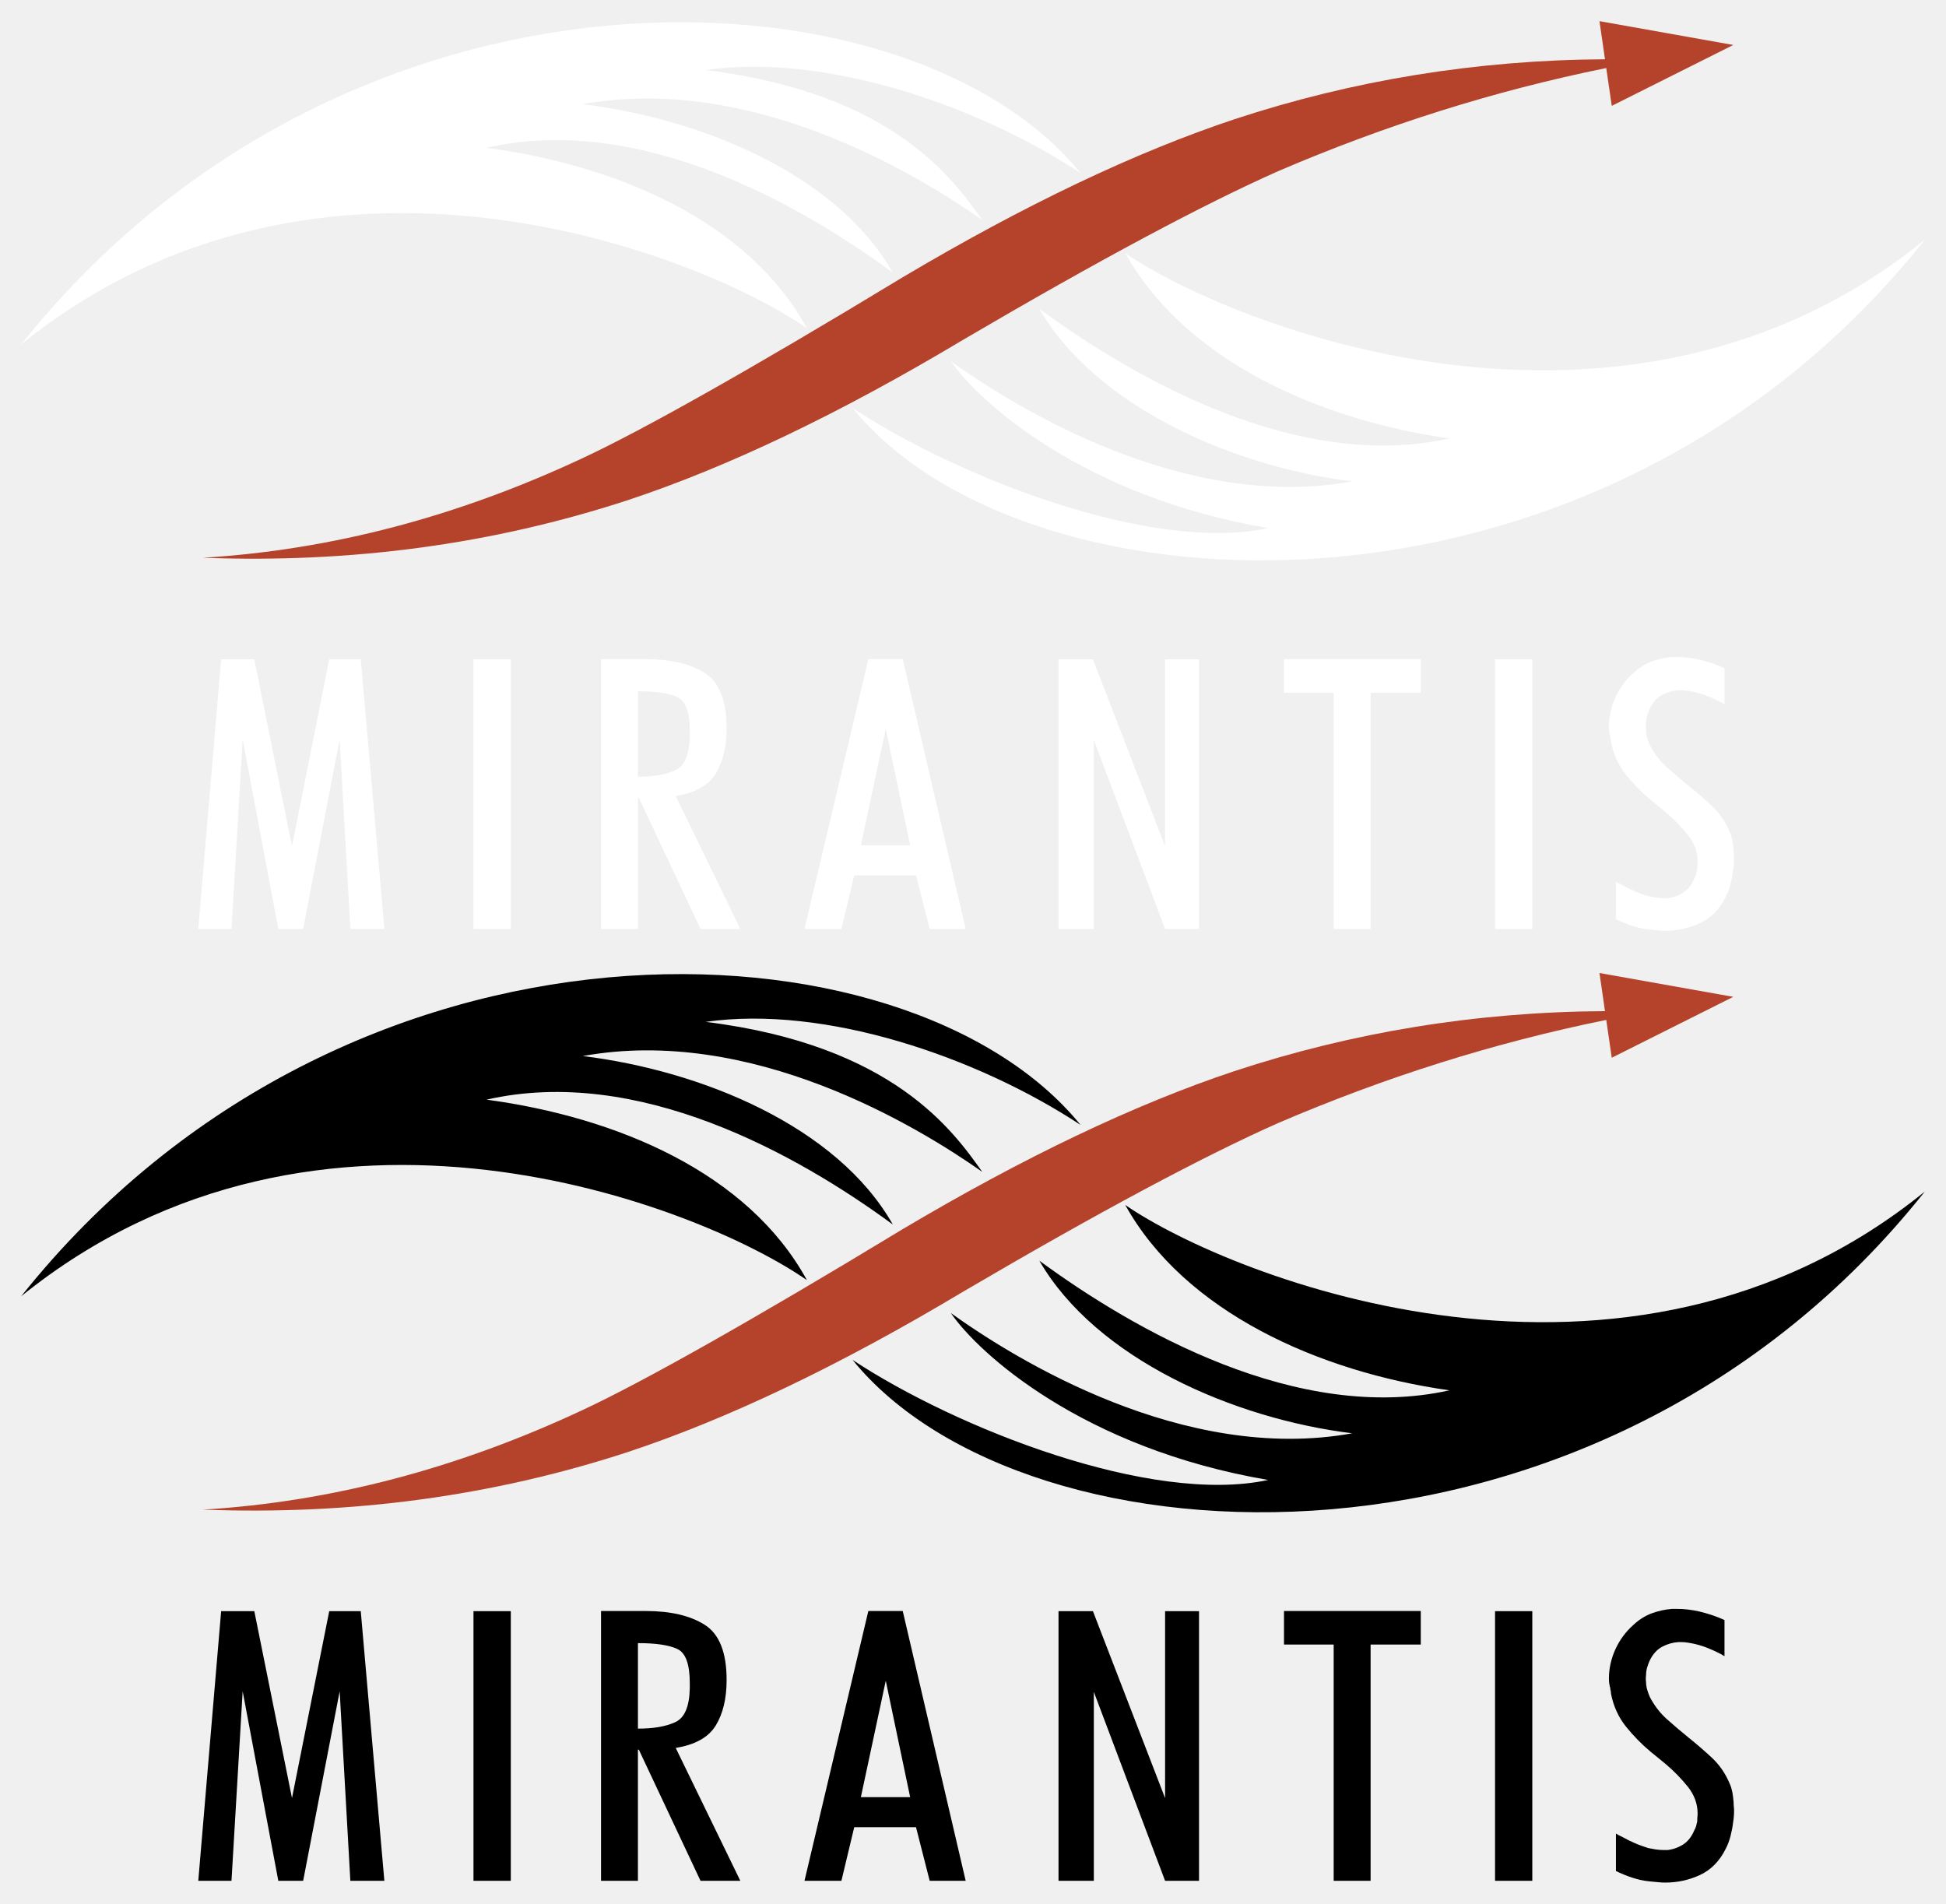
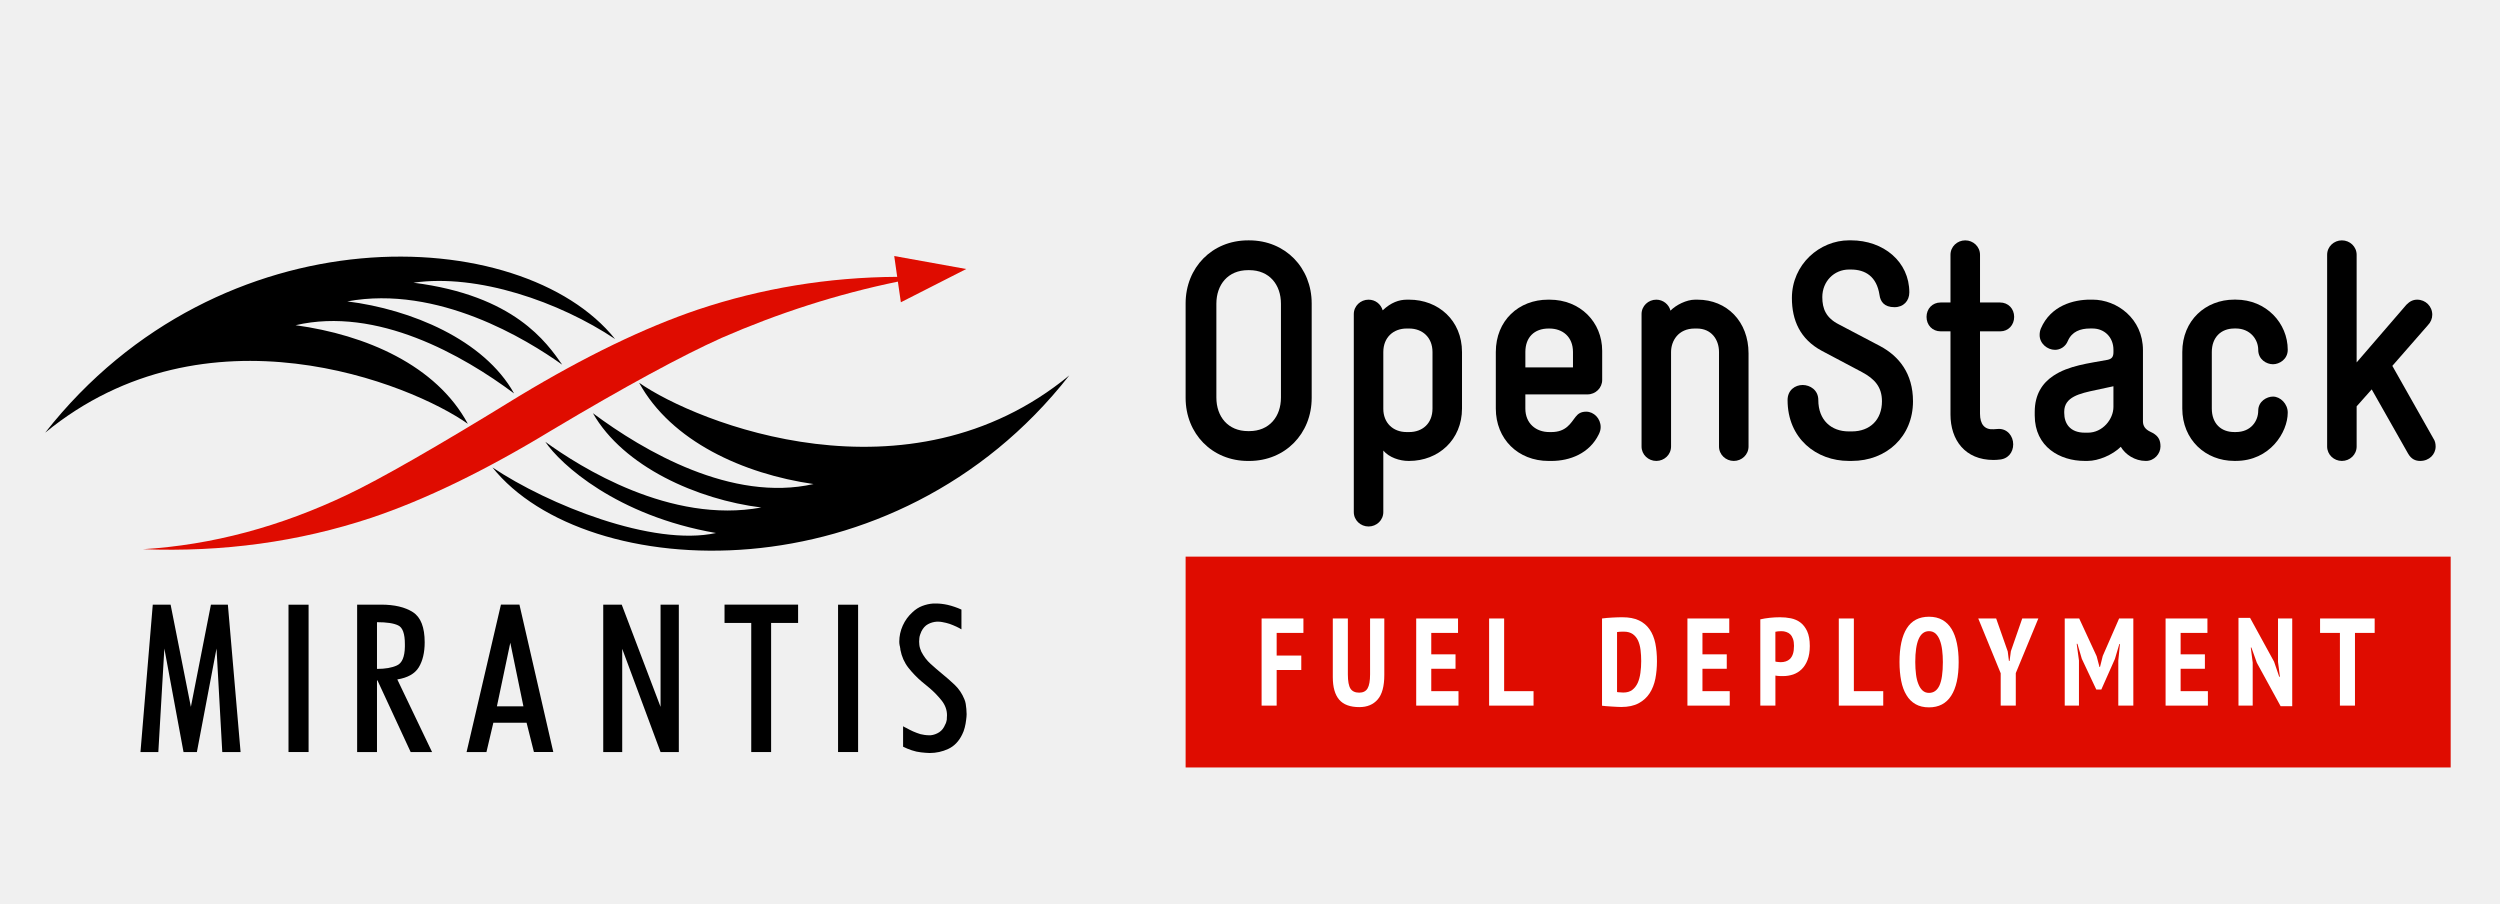
- <svg xmlns="http://www.w3.org/2000/svg" version="1.1" id="Layer_1" x="0px" y="0px" width="184px" height="180px" viewBox="0 0 184 180" enable-background="new 0 0 184 180" xml:space="preserve">
+ <svg xmlns="http://www.w3.org/2000/svg" version="1.1" id="Layer_1" x="0px" y="0px" width="166px" height="60px" viewBox="0 0 166 60" enable-background="new 0 0 166 60" xml:space="preserve">
+   <path d="M3,28.729c11.638-14.824,31.653-13.954,37.841-6.219c-3.695-2.471-9.133-4.355-13.389-3.738  c6.712,0.846,8.848,3.974,9.877,5.442c-2.333-1.665-8.252-5.311-14.271-4.202c4.228,0.526,9.084,2.54,11.077,6.113  c-3.404-2.541-9.101-5.786-14.511-4.531c4.661,0.638,9.347,2.653,11.441,6.548C27.298,25.478,13.695,19.955,3,28.729z" />
+   <path d="M71,24.927c-11.627,14.857-32.115,13.849-38.302,6.11c3.696,2.476,10.656,5.271,14.846,4.355  c-6.609-1.145-10.339-4.58-11.335-6.056c2.298,1.673,8.319,5.472,14.338,4.362c-4.228-0.524-9.151-2.7-11.178-6.262  c3.403,2.536,9.236,5.925,14.65,4.705c-4.666-0.672-9.453-2.841-11.581-6.726C46.241,28.071,60.314,33.734,71,24.927z" />
+   <path fill-rule="evenodd" clip-rule="evenodd" fill="#DF0C00" d="M59.377,17l0.197,1.382c-4.604,0.028-9.023,0.765-13.246,2.179  c-3.528,1.194-7.481,3.1-11.861,5.742c-5.481,3.378-9.286,5.54-11.367,6.528c-4.479,2.138-9.011,3.354-13.612,3.637  c5.303,0.202,10.337-0.483,15.165-2.085c3.555-1.192,7.56-3.128,11.989-5.82c4.857-2.896,8.611-4.93,11.267-6.125  c3.814-1.664,7.705-2.912,11.71-3.739l0.198,1.372l4.341-2.209L59.377,17z" />
+   <polygon points="10.144,40.152 11.329,40.152 12.674,46.936 14.005,40.152 15.131,40.152 15.974,49.936 14.759,49.936   14.377,43.062 13.073,49.936 12.186,49.936 10.913,43.062 10.513,49.936 9.327,49.936 " />
+   <rect x="19.157" y="40.152" width="1.333" height="9.783" />
+   <path d="M25.032,44.415c0.545,0,0.985-0.073,1.327-0.232c0.338-0.153,0.512-0.564,0.525-1.235v-0.18  c0-0.689-0.147-1.104-0.447-1.242c-0.294-0.143-0.762-0.213-1.405-0.213V44.415z M25.032,49.936h-1.318v-9.788H25.3  c0.889,0,1.593,0.163,2.116,0.499c0.524,0.337,0.783,1.006,0.783,2.001c0,0.679-0.132,1.232-0.391,1.659  c-0.263,0.43-0.738,0.694-1.427,0.808l2.308,4.821h-1.421l-2.204-4.758h-0.032V49.936z" />
+   <path d="M33.884,42.677L32.995,46.9h1.76L33.884,42.677z M33.262,40.147h1.229l2.248,9.788h-1.286l-0.488-1.945h-2.207L32.3,49.936  h-1.319L33.262,40.147z" />
+   <polygon points="40.055,40.152 41.284,40.152 43.861,46.936 43.861,40.152 45.074,40.152 45.074,49.936 43.861,49.936   41.315,43.081 41.315,49.936 40.055,49.936 " />
+   <polygon points="49.883,41.363 48.109,41.363 48.109,40.147 52.994,40.147 52.994,41.363 51.202,41.363 51.202,49.936   49.883,49.936 " />
+   <rect x="55.647" y="40.152" width="1.331" height="9.783" />
+   <path d="M60.067,48.283c0.042,0.016,0.08,0.038,0.119,0.058c0.14,0.08,0.289,0.154,0.444,0.225c0.159,0.07,0.32,0.129,0.49,0.182  c0.087,0.017,0.178,0.034,0.273,0.052c0.093,0.012,0.185,0.021,0.272,0.021h0.137c0.194-0.021,0.383-0.086,0.561-0.2  c0.178-0.116,0.309-0.289,0.4-0.516c0.03-0.051,0.05-0.1,0.065-0.152c0.014-0.051,0.027-0.104,0.039-0.163  c0-0.051,0.002-0.102,0.005-0.15c0.006-0.047,0.009-0.1,0.009-0.146c0-0.35-0.119-0.674-0.348-0.969  c-0.232-0.292-0.491-0.562-0.781-0.813c-0.096-0.08-0.191-0.157-0.277-0.23c-0.088-0.076-0.18-0.148-0.269-0.221  c-0.327-0.278-0.621-0.584-0.889-0.923c-0.266-0.34-0.442-0.735-0.529-1.185c0-0.037-0.007-0.076-0.013-0.119  c-0.016-0.037-0.016-0.078-0.016-0.118c-0.012,0-0.018-0.006-0.018-0.014v-0.027c-0.005-0.041-0.018-0.087-0.023-0.139  c-0.002-0.045-0.006-0.091-0.006-0.133c0-0.363,0.078-0.722,0.23-1.062c0.154-0.341,0.369-0.637,0.643-0.885  c0.199-0.189,0.415-0.33,0.649-0.419c0.24-0.091,0.48-0.146,0.727-0.163h0.18c0.125,0,0.254,0.003,0.382,0.021  c0.131,0.015,0.265,0.038,0.4,0.068c0.162,0.038,0.314,0.082,0.464,0.134c0.153,0.05,0.305,0.112,0.453,0.18v1.31  c-0.017-0.009-0.041-0.021-0.067-0.034c-0.024-0.02-0.047-0.031-0.065-0.041c-0.13-0.067-0.268-0.137-0.423-0.198  c-0.151-0.068-0.306-0.116-0.465-0.156c-0.088-0.024-0.179-0.041-0.267-0.055c-0.088-0.018-0.179-0.024-0.266-0.024H62.25h-0.05  c-0.197,0.013-0.392,0.065-0.58,0.166c-0.184,0.098-0.333,0.263-0.444,0.491c-0.028,0.06-0.055,0.127-0.079,0.203  c-0.026,0.071-0.044,0.148-0.052,0.229c0,0.037-0.003,0.075-0.007,0.118c-0.005,0.039-0.008,0.079-0.008,0.118  c0,0.042,0.002,0.082,0.008,0.118c0.004,0.041,0.007,0.075,0.007,0.105c0.008,0.08,0.026,0.157,0.052,0.235  c0.024,0.073,0.051,0.143,0.079,0.21c0.161,0.31,0.359,0.576,0.608,0.801c0.247,0.226,0.504,0.446,0.77,0.666  c0.295,0.238,0.581,0.491,0.851,0.748c0.27,0.261,0.481,0.574,0.629,0.942c0.041,0.089,0.067,0.189,0.09,0.306  c0.019,0.115,0.034,0.227,0.042,0.338c0,0.06,0.005,0.117,0.008,0.17c0.007,0.054,0.01,0.113,0.01,0.174  c0,0.059-0.003,0.12-0.01,0.188c-0.003,0.066-0.011,0.132-0.023,0.202c-0.018,0.167-0.051,0.336-0.094,0.508  c-0.043,0.169-0.1,0.324-0.171,0.461c-0.219,0.449-0.524,0.766-0.919,0.951C62.574,49.911,62.16,50,61.726,50  c-0.087,0-0.182-0.005-0.274-0.015c-0.09-0.011-0.189-0.02-0.288-0.028c-0.207-0.021-0.417-0.066-0.621-0.137  c-0.208-0.069-0.399-0.149-0.578-0.239v-1.358C59.995,48.241,60.032,48.261,60.067,48.283z" />
+   <path d="M82.87,15.96h0.08c2.389,0,4.146,1.812,4.146,4.188v6.271c0,2.376-1.758,4.188-4.146,4.188h-0.08  c-2.39,0-4.145-1.812-4.145-4.188v-6.271C78.725,17.772,80.48,15.96,82.87,15.96z M80.767,26.397c0,1.271,0.775,2.229,2.104,2.229  h0.08c1.328,0,2.104-0.958,2.104-2.229v-6.229c0-1.271-0.775-2.23-2.104-2.23h-0.08c-1.328,0-2.104,0.958-2.104,2.23V26.397z" />
+   <path d="M97.077,27.126c0,2.083-1.572,3.48-3.51,3.48h-0.041c-0.594,0-1.285-0.23-1.674-0.688v4.084c0,0.541-0.449,0.957-0.98,0.957  s-0.98-0.416-0.98-0.957V20.856c0-0.542,0.449-0.958,0.98-0.958c0.451,0,0.816,0.292,0.939,0.708  c0.551-0.521,1.08-0.708,1.613-0.708h0.143c1.938,0,3.51,1.375,3.51,3.479V27.126z M95.118,23.376c0-0.978-0.674-1.562-1.551-1.562  h-0.164c-0.877,0-1.551,0.584-1.551,1.562v3.771c0,0.917,0.631,1.542,1.551,1.542h0.164c0.877,0,1.551-0.562,1.551-1.563V23.376z" />
+   <path d="M106.385,25.23c0,0.521-0.43,0.958-0.979,0.958h-4.123v0.938c0,1,0.713,1.563,1.59,1.563h0.143c0.98,0,1.287-0.604,1.594-1  c0.164-0.208,0.348-0.354,0.715-0.354c0.51,0,0.959,0.459,0.959,1.021c0,0.166-0.041,0.312-0.123,0.479  c-0.613,1.271-1.92,1.772-3.145,1.772h-0.184c-2.039,0-3.51-1.459-3.51-3.48v-3.75c0-2.104,1.531-3.479,3.469-3.479h0.104  c2.041,0,3.49,1.5,3.49,3.396V25.23z M104.446,23.376c0-1.02-0.693-1.562-1.572-1.562h-0.041c-0.959,0-1.549,0.584-1.549,1.562  v1.021h3.162V23.376z" />
+   <path d="M108.999,20.856c0-0.542,0.449-0.958,0.979-0.958c0.449,0,0.838,0.312,0.941,0.729c0.365-0.374,1.061-0.729,1.631-0.729  h0.164c1.959,0,3.389,1.458,3.389,3.562v6.188c0,0.542-0.449,0.958-0.979,0.958c-0.531,0-0.982-0.417-0.982-0.958v-6.272  c0-0.833-0.508-1.562-1.469-1.562h-0.143c-1.104,0-1.572,0.834-1.572,1.562v6.272c0,0.542-0.449,0.958-0.98,0.958  c-0.529,0-0.979-0.417-0.979-0.958V20.856z" />
+   <path d="M125.797,20.397c-0.691,0-0.938-0.375-0.998-0.812c-0.186-1.229-0.941-1.688-1.9-1.688h-0.123  c-0.998,0-1.775,0.792-1.775,1.833c0,0.771,0.244,1.375,1.104,1.812l2.734,1.438c1.246,0.666,2.184,1.812,2.184,3.667  c0,2.354-1.773,3.958-4.061,3.958h-0.205c-2.143,0-4.062-1.479-4.062-4.042c0-0.667,0.512-1,1-1c0.49,0,1.041,0.333,1.041,1  c0,1.333,0.857,2.083,2.021,2.083h0.205c1.203,0,2-0.771,2-2c0-0.938-0.469-1.48-1.326-1.938l-2.674-1.417  c-1.432-0.771-1.98-2.021-1.98-3.5c0-2.25,1.855-3.833,3.795-3.833h0.123c2.166,0,3.879,1.417,3.879,3.458  C126.778,19.98,126.391,20.397,125.797,20.397z" />
+   <path d="M131.473,27.481c0,0.688,0.307,1.062,0.898,1.021l0.326-0.021c0.592-0.021,0.98,0.479,0.98,1.02c0,0.542-0.348,1-0.98,1.021  c0,0-0.102,0.02-0.326,0.02c-1.898,0-2.859-1.333-2.859-3.02v-5.521h-0.652c-0.551,0-0.938-0.417-0.938-0.958  s0.387-0.958,0.938-0.958h0.652v-3.167c0-0.542,0.449-0.958,0.982-0.958c0.529,0,0.979,0.416,0.979,0.958v3.167h1.326  c0.553,0,0.941,0.417,0.941,0.958s-0.389,0.958-0.92,0.958h-1.348V27.481z" />
+   <path d="M142.292,27.98c0,0.312,0.162,0.522,0.449,0.667l0.205,0.104c0.408,0.229,0.51,0.521,0.51,0.896  c0,0.479-0.408,0.958-0.961,0.958h-0.02c-0.713,0-1.348-0.417-1.654-0.938c-0.549,0.542-1.488,0.938-2.203,0.938h-0.205  c-1.613,0-3.307-0.917-3.307-3.021v-0.23c0-1.167,0.51-1.916,1.227-2.396c1.02-0.688,2.367-0.833,3.592-1.062  c0.326-0.063,0.408-0.23,0.408-0.522v-0.145c0-0.833-0.594-1.417-1.389-1.417h-0.162c-0.652,0-1.205,0.209-1.471,0.813  c-0.164,0.416-0.531,0.604-0.859,0.604c-0.508,0-1.02-0.417-1.02-0.979c0-0.146,0.021-0.292,0.082-0.438  c0.654-1.521,2.164-1.916,3.268-1.916h0.162c1.635,0,3.348,1.271,3.348,3.354V27.98z M140.333,25.647l-1.164,0.25  c-1.082,0.229-2.104,0.459-2.104,1.437v0.084c0,0.688,0.369,1.312,1.369,1.312h0.203c0.98,0,1.695-0.896,1.695-1.709V25.647z" />
+   <path d="M148.354,21.813c-0.877,0-1.49,0.584-1.49,1.562v3.75c0,1,0.613,1.563,1.49,1.563h0.102c1.023,0,1.49-0.75,1.49-1.417  c0-0.625,0.572-0.938,0.98-0.938c0.49,0,0.98,0.479,0.98,1.062c0,1.313-1.186,3.209-3.451,3.209h-0.102  c-1.896,0-3.449-1.396-3.449-3.48v-3.75c0-2.104,1.553-3.479,3.449-3.479h0.102c2.023,0,3.451,1.562,3.451,3.333  c0,0.625-0.551,0.958-0.98,0.958c-0.428,0-0.98-0.312-0.98-0.958c0-0.688-0.531-1.417-1.49-1.417H148.354z" />
+   <path d="M161.583,29.127c0.102,0.145,0.143,0.333,0.143,0.521c0,0.521-0.428,0.958-1.021,0.958c-0.305,0-0.592-0.104-0.816-0.501  l-2.408-4.25l-1,1.126v2.667c0,0.542-0.449,0.958-0.98,0.958c-0.529,0-0.979-0.417-0.979-0.958v-12.73  c0-0.542,0.449-0.958,0.979-0.958c0.531,0,0.98,0.416,0.98,0.958v7.146l3.307-3.833c0.225-0.23,0.449-0.333,0.715-0.333  c0.551,0,1,0.437,1,1c0,0.25-0.102,0.5-0.285,0.688l-2.367,2.708L161.583,29.127z" />
  <g>
-     <path fill="#FFFFFF" d="M2,32.566C32.808-6.065,85.788-3.797,102.168,16.361C92.387,9.92,77.99,5.008,66.728,6.619   c17.766,2.206,23.419,10.355,26.146,14.18C86.697,16.461,71.03,6.961,55.099,9.851c11.189,1.369,24.046,6.618,29.32,15.931   c-9.011-6.623-24.091-15.079-38.41-11.809c12.339,1.663,24.741,6.915,30.286,17.065C66.319,24.094,30.311,9.701,2,32.566" />
-     <path fill="#FFFFFF" d="M182,22.66C151.223,61.376,96.992,58.748,80.611,38.58c9.785,6.453,28.208,13.74,39.299,11.352   c-17.494-2.982-27.367-11.934-30.006-15.784c6.084,4.364,22.023,14.26,37.956,11.371c-11.192-1.37-24.224-7.039-29.59-16.323   c9.009,6.61,24.448,15.442,38.778,12.261c-12.349-1.748-25.021-7.403-30.655-17.528C116.461,30.853,153.715,45.61,182,22.66" />
-     <path fill-rule="evenodd" clip-rule="evenodd" fill="#B5432C" d="M151.235,2l0.522,3.603c-12.188,0.071-23.884,1.996-35.063,5.679   c-9.339,3.112-19.804,8.08-31.397,14.966c-14.511,8.802-24.581,14.434-30.09,17.013C43.352,48.83,31.354,52,19.176,52.736   c14.037,0.528,27.364-1.26,40.142-5.431c9.41-3.11,20.01-8.152,31.734-15.169c12.857-7.545,22.794-12.846,29.823-15.961   c10.097-4.334,20.395-7.587,30.999-9.741l0.523,3.576l11.49-5.758L151.235,2z" />
-     <polygon fill="#FFFFFF" points="20.91,62.338 24.046,62.338 27.608,80.011 31.13,62.338 34.111,62.338 36.342,87.832    33.127,87.832 32.116,69.916 28.665,87.832 26.315,87.832 22.945,69.916 21.888,87.832 18.748,87.832  " />
-     <rect x="44.769" y="62.338" fill="#FFFFFF" width="3.528" height="25.494" />
-     <path fill="#FFFFFF" d="M60.319,87.832h-3.489v-25.51h4.198c2.353,0,4.216,0.428,5.602,1.303c1.388,0.878,2.074,2.621,2.074,5.215   c0,1.768-0.351,3.211-1.037,4.325c-0.696,1.117-1.955,1.808-3.776,2.103l6.109,12.564h-3.764l-5.833-12.399h-0.085V87.832z    M60.319,73.443c1.442,0,2.608-0.189,3.514-0.604c0.894-0.401,1.354-1.472,1.388-3.219v-0.469c0-1.797-0.388-2.875-1.182-3.238   c-0.78-0.371-2.017-0.553-3.72-0.553V73.443z" />
-     <path fill="#FFFFFF" d="M82.104,62.322h3.252l5.952,25.51h-3.404l-1.293-5.07h-5.84l-1.213,5.07h-3.491L82.104,62.322z    M83.751,68.914l-2.353,11.008h4.659L83.751,68.914z" />
-     <polygon fill="#FFFFFF" points="100.086,62.338 103.34,62.338 110.162,80.011 110.162,62.338 113.372,62.338 113.372,87.832    110.162,87.832 103.424,69.969 103.424,87.832 100.086,87.832  " />
-     <polygon fill="#FFFFFF" points="126.103,65.494 121.406,65.494 121.406,62.322 134.337,62.322 134.337,65.494 129.594,65.494    129.594,87.832 126.103,87.832  " />
-     <rect x="141.361" y="62.338" fill="#FFFFFF" width="3.522" height="25.494" />
-     <path fill="#FFFFFF" d="M153.061,83.524c0.11,0.045,0.211,0.101,0.314,0.149c0.369,0.212,0.766,0.404,1.177,0.587   c0.419,0.184,0.848,0.338,1.296,0.477c0.231,0.038,0.471,0.086,0.724,0.132c0.249,0.031,0.491,0.055,0.722,0.055h0.176h0.186   c0.515-0.055,1.015-0.228,1.484-0.522c0.471-0.305,0.817-0.752,1.059-1.344c0.08-0.135,0.134-0.261,0.174-0.397   c0.035-0.133,0.071-0.269,0.102-0.425c0-0.131,0.007-0.263,0.014-0.391c0.018-0.124,0.024-0.261,0.024-0.384   c0-0.908-0.313-1.754-0.921-2.522c-0.615-0.761-1.301-1.469-2.068-2.121c-0.253-0.207-0.506-0.411-0.732-0.602   c-0.233-0.195-0.476-0.384-0.71-0.576c-0.866-0.723-1.646-1.521-2.355-2.403c-0.704-0.887-1.17-1.914-1.4-3.086   c0-0.097-0.018-0.199-0.035-0.313c-0.04-0.095-0.04-0.202-0.04-0.309c-0.031,0-0.047-0.014-0.047-0.034v-0.07   c-0.016-0.107-0.047-0.227-0.062-0.363c-0.006-0.116-0.016-0.237-0.016-0.344c0-0.947,0.207-1.879,0.608-2.768   c0.406-0.891,0.977-1.663,1.702-2.309c0.526-0.492,1.1-0.859,1.721-1.092c0.635-0.233,1.27-0.375,1.922-0.426h0.23h0.244   c0.333,0,0.673,0.012,1.012,0.055c0.348,0.041,0.702,0.102,1.062,0.178c0.427,0.1,0.83,0.218,1.229,0.348   c0.404,0.132,0.808,0.295,1.199,0.471v3.414c-0.045-0.025-0.107-0.053-0.178-0.093c-0.062-0.048-0.125-0.079-0.171-0.105   c-0.345-0.174-0.708-0.355-1.121-0.517c-0.399-0.176-0.81-0.305-1.229-0.409c-0.235-0.06-0.475-0.103-0.708-0.142   c-0.233-0.043-0.473-0.062-0.704-0.062h-0.102h-0.131c-0.521,0.031-1.037,0.172-1.536,0.434c-0.485,0.256-0.882,0.682-1.174,1.277   c-0.075,0.16-0.147,0.332-0.209,0.529c-0.071,0.19-0.117,0.389-0.14,0.601c0,0.097-0.007,0.198-0.016,0.309   c-0.016,0.101-0.022,0.208-0.022,0.308c0,0.106,0.007,0.212,0.022,0.309c0.009,0.105,0.016,0.194,0.016,0.275   c0.022,0.208,0.068,0.408,0.14,0.611c0.062,0.191,0.134,0.371,0.209,0.55c0.424,0.803,0.949,1.498,1.608,2.086   c0.655,0.586,1.334,1.16,2.038,1.734c0.78,0.623,1.538,1.28,2.253,1.947c0.714,0.682,1.273,1.498,1.664,2.459   c0.107,0.23,0.178,0.494,0.24,0.797c0.049,0.301,0.088,0.59,0.11,0.879c0,0.157,0.014,0.305,0.022,0.446   c0.018,0.14,0.024,0.293,0.024,0.45c0,0.15-0.007,0.313-0.024,0.486c-0.009,0.171-0.031,0.344-0.062,0.528   c-0.049,0.435-0.135,0.879-0.248,1.322c-0.115,0.443-0.267,0.847-0.453,1.201c-0.579,1.172-1.389,1.996-2.435,2.482   C159.696,87.768,158.6,88,157.451,88c-0.231,0-0.482-0.014-0.725-0.041c-0.239-0.024-0.502-0.05-0.762-0.073   c-0.547-0.054-1.103-0.173-1.645-0.353c-0.55-0.181-1.057-0.395-1.529-0.625v-3.543C152.869,83.418,152.967,83.467,153.061,83.524" />
-   </g>
-   <g>
-     <path d="M2,122.566c30.808-38.632,83.788-36.363,100.168-16.205c-9.781-6.441-24.178-11.354-35.44-9.742   c17.766,2.205,23.419,10.355,26.146,14.18c-6.176-4.338-21.843-13.838-37.774-10.948c11.189,1.369,24.046,6.618,29.32,15.931   c-9.011-6.623-24.091-15.078-38.41-11.809c12.339,1.663,24.741,6.916,30.286,17.066C66.319,114.094,30.311,99.701,2,122.566" />
-     <path d="M182,112.66c-30.777,38.716-85.008,36.088-101.389,15.92c9.785,6.453,28.208,13.74,39.299,11.352   c-17.494-2.982-27.367-11.934-30.006-15.783c6.084,4.363,22.023,14.26,37.956,11.371c-11.192-1.37-24.224-7.039-29.59-16.324   c9.009,6.611,24.448,15.443,38.778,12.262c-12.349-1.748-25.021-7.403-30.655-17.528C116.461,120.853,153.715,135.61,182,112.66" />
-     <path fill-rule="evenodd" clip-rule="evenodd" fill="#B5432C" d="M151.235,92l0.522,3.604c-12.188,0.07-23.884,1.995-35.063,5.678   c-9.339,3.113-19.804,8.08-31.397,14.967c-14.511,8.802-24.581,14.434-30.09,17.014c-11.855,5.568-23.853,8.738-36.031,9.475   c14.037,0.528,27.364-1.26,40.142-5.431c9.41-3.11,20.01-8.151,31.734-15.169c12.857-7.546,22.794-12.847,29.823-15.962   c10.097-4.334,20.395-7.587,30.999-9.741l0.523,3.576l11.49-5.758L151.235,92z" />
-     <polygon points="20.91,152.338 24.046,152.338 27.608,170.011 31.13,152.338 34.111,152.338 36.342,177.832 33.127,177.832    32.116,159.916 28.665,177.832 26.315,177.832 22.945,159.916 21.888,177.832 18.748,177.832  " />
-     <rect x="44.769" y="152.338" width="3.528" height="25.494" />
-     <path d="M60.319,177.832h-3.489v-25.51h4.198c2.353,0,4.216,0.428,5.602,1.303c1.388,0.878,2.074,2.621,2.074,5.215   c0,1.768-0.351,3.211-1.037,4.325c-0.696,1.117-1.955,1.808-3.776,2.103l6.109,12.564h-3.764l-5.833-12.399h-0.085V177.832z    M60.319,163.443c1.442,0,2.608-0.189,3.514-0.604c0.894-0.401,1.354-1.472,1.388-3.219v-0.469c0-1.797-0.388-2.875-1.182-3.238   c-0.78-0.371-2.017-0.553-3.72-0.553V163.443z" />
-     <path d="M82.104,152.322h3.252l5.952,25.51h-3.404l-1.293-5.07h-5.84l-1.213,5.07h-3.491L82.104,152.322z M83.751,158.914   l-2.353,11.008h4.659L83.751,158.914z" />
-     <polygon points="100.086,152.338 103.34,152.338 110.162,170.011 110.162,152.338 113.372,152.338 113.372,177.832    110.162,177.832 103.424,159.969 103.424,177.832 100.086,177.832  " />
-     <polygon points="126.103,155.494 121.406,155.494 121.406,152.322 134.337,152.322 134.337,155.494 129.594,155.494    129.594,177.832 126.103,177.832  " />
-     <rect x="141.361" y="152.338" width="3.522" height="25.494" />
-     <path d="M153.061,173.524c0.11,0.045,0.211,0.101,0.314,0.149c0.369,0.212,0.766,0.404,1.177,0.587   c0.419,0.184,0.848,0.338,1.296,0.477c0.231,0.038,0.471,0.086,0.724,0.132c0.249,0.031,0.491,0.055,0.722,0.055h0.176h0.186   c0.515-0.055,1.015-0.228,1.484-0.522c0.471-0.305,0.817-0.752,1.059-1.344c0.08-0.135,0.134-0.261,0.174-0.397   c0.035-0.133,0.071-0.269,0.102-0.425c0-0.131,0.007-0.263,0.014-0.391c0.018-0.124,0.024-0.261,0.024-0.384   c0-0.908-0.313-1.754-0.921-2.522c-0.615-0.761-1.301-1.469-2.068-2.121c-0.253-0.207-0.506-0.411-0.732-0.602   c-0.233-0.195-0.476-0.384-0.71-0.576c-0.866-0.723-1.646-1.521-2.355-2.403c-0.704-0.887-1.17-1.914-1.4-3.086   c0-0.097-0.018-0.199-0.035-0.313c-0.04-0.095-0.04-0.202-0.04-0.309c-0.031,0-0.047-0.014-0.047-0.034v-0.07   c-0.016-0.107-0.047-0.227-0.062-0.363c-0.006-0.116-0.016-0.237-0.016-0.344c0-0.947,0.207-1.879,0.608-2.768   c0.406-0.891,0.977-1.663,1.702-2.309c0.526-0.492,1.1-0.859,1.721-1.092c0.635-0.233,1.27-0.375,1.922-0.426h0.23h0.244   c0.333,0,0.673,0.012,1.012,0.055c0.348,0.041,0.702,0.102,1.062,0.178c0.427,0.1,0.83,0.218,1.229,0.348   c0.404,0.132,0.808,0.295,1.199,0.471v3.414c-0.045-0.025-0.107-0.053-0.178-0.093c-0.062-0.048-0.125-0.079-0.171-0.105   c-0.345-0.174-0.708-0.355-1.121-0.517c-0.399-0.176-0.81-0.305-1.229-0.409c-0.235-0.06-0.475-0.103-0.708-0.142   c-0.233-0.043-0.473-0.062-0.704-0.062h-0.102h-0.131c-0.521,0.031-1.037,0.172-1.536,0.434c-0.485,0.256-0.882,0.682-1.174,1.277   c-0.075,0.16-0.147,0.332-0.209,0.529c-0.071,0.19-0.117,0.389-0.14,0.601c0,0.097-0.007,0.198-0.016,0.309   c-0.016,0.101-0.022,0.208-0.022,0.308c0,0.106,0.007,0.212,0.022,0.309c0.009,0.105,0.016,0.194,0.016,0.275   c0.022,0.208,0.068,0.408,0.14,0.611c0.062,0.191,0.134,0.371,0.209,0.55c0.424,0.803,0.949,1.498,1.608,2.086   c0.655,0.586,1.334,1.16,2.038,1.734c0.78,0.623,1.538,1.28,2.253,1.947c0.714,0.682,1.273,1.498,1.664,2.459   c0.107,0.23,0.178,0.494,0.24,0.797c0.049,0.301,0.088,0.59,0.11,0.879c0,0.157,0.014,0.305,0.022,0.446   c0.018,0.14,0.024,0.293,0.024,0.45c0,0.15-0.007,0.313-0.024,0.486c-0.009,0.171-0.031,0.344-0.062,0.528   c-0.049,0.435-0.135,0.879-0.248,1.322c-0.115,0.443-0.267,0.847-0.453,1.201c-0.579,1.172-1.389,1.996-2.435,2.482   c-1.041,0.486-2.138,0.719-3.286,0.719c-0.231,0-0.482-0.014-0.725-0.041c-0.239-0.024-0.502-0.05-0.762-0.073   c-0.547-0.054-1.103-0.173-1.645-0.353c-0.55-0.181-1.057-0.395-1.529-0.625v-3.543   C152.869,173.418,152.967,173.467,153.061,173.524" />
+     <rect x="78.725" y="36.96" fill="#DF0C00" width="84" height="14" />
+     <polygon fill="#FFFFFF" points="83.77,41.067 86.547,41.067 86.547,42.025 84.77,42.025 84.77,43.529 86.405,43.529 86.405,44.488    84.77,44.488 84.77,46.853 83.77,46.853  " />
+     <path fill="#FFFFFF" d="M90.973,41.067h0.945v3.752c0,0.748-0.148,1.293-0.441,1.627c-0.293,0.338-0.699,0.506-1.217,0.506   c-0.609,0-1.055-0.164-1.338-0.493c-0.281-0.328-0.424-0.828-0.424-1.499v-3.893h1v3.711c0,0.453,0.059,0.766,0.174,0.947   c0.115,0.178,0.311,0.268,0.578,0.268c0.26,0,0.447-0.096,0.557-0.285c0.111-0.189,0.166-0.5,0.166-0.93V41.067z" />
+     <polygon fill="#FFFFFF" points="94.036,41.067 96.813,41.067 96.813,42.025 95.036,42.025 95.036,43.448 96.647,43.448    96.647,44.406 95.036,44.406 95.036,45.893 96.844,45.893 96.844,46.853 94.036,46.853  " />
+     <polygon fill="#FFFFFF" points="101.827,46.853 98.877,46.853 98.877,41.067 99.875,41.067 99.875,45.893 101.827,45.893  " />
+     <path fill="#FFFFFF" d="M106.374,41.067c0.096-0.017,0.201-0.028,0.32-0.036c0.119-0.009,0.24-0.018,0.365-0.025   c0.125-0.009,0.244-0.014,0.361-0.016c0.115-0.004,0.219-0.004,0.309-0.004c0.439,0,0.807,0.069,1.1,0.21   c0.293,0.139,0.527,0.338,0.705,0.596c0.178,0.255,0.303,0.562,0.379,0.919c0.072,0.359,0.109,0.759,0.109,1.198   c0,0.403-0.035,0.787-0.105,1.154c-0.074,0.365-0.199,0.688-0.379,0.966c-0.18,0.278-0.424,0.502-0.729,0.665   c-0.307,0.166-0.693,0.25-1.158,0.25c-0.068,0-0.162-0.005-0.279-0.009c-0.115-0.006-0.238-0.012-0.363-0.021   c-0.127-0.008-0.248-0.016-0.367-0.026c-0.115-0.008-0.205-0.016-0.268-0.027V41.067z M107.833,41.942   c-0.084,0-0.17,0.002-0.258,0.004c-0.088,0.004-0.154,0.011-0.203,0.023v3.982c0.018,0.004,0.045,0.008,0.084,0.013   c0.041,0.002,0.082,0.006,0.129,0.008c0.043,0.002,0.086,0.007,0.125,0.009c0.039,0.001,0.066,0.003,0.084,0.003   c0.238,0,0.434-0.057,0.586-0.173c0.154-0.118,0.273-0.271,0.363-0.463c0.086-0.194,0.146-0.415,0.18-0.667   c0.035-0.249,0.053-0.513,0.053-0.788c0-0.255-0.016-0.5-0.043-0.733c-0.029-0.238-0.086-0.447-0.166-0.627   c-0.084-0.178-0.199-0.321-0.35-0.429C108.264,41.998,108.071,41.942,107.833,41.942z" />
+     <polygon fill="#FFFFFF" points="112.045,41.067 114.823,41.067 114.823,42.025 113.043,42.025 113.043,43.448 114.657,43.448    114.657,44.406 113.043,44.406 113.043,45.893 114.854,45.893 114.854,46.853 112.045,46.853  " />
+     <path fill="#FFFFFF" d="M116.883,41.125c0.191-0.043,0.4-0.078,0.629-0.103c0.227-0.025,0.453-0.036,0.682-0.036   c0.242,0,0.482,0.021,0.719,0.069c0.234,0.047,0.443,0.139,0.629,0.275c0.188,0.14,0.336,0.334,0.453,0.583   c0.115,0.252,0.176,0.578,0.176,0.979c0,0.364-0.051,0.672-0.148,0.926s-0.23,0.461-0.393,0.619   c-0.164,0.16-0.354,0.276-0.566,0.349c-0.215,0.07-0.436,0.106-0.664,0.106c-0.02,0-0.055,0-0.102,0s-0.098,0-0.152-0.004   c-0.053-0.003-0.104-0.007-0.154-0.013c-0.049-0.004-0.086-0.011-0.105-0.018v1.993h-1.002V41.125z M117.885,43.926   c0.031,0.013,0.09,0.022,0.178,0.03c0.086,0.009,0.146,0.013,0.178,0.013c0.117,0,0.227-0.017,0.334-0.051   c0.105-0.033,0.199-0.089,0.281-0.168c0.08-0.08,0.148-0.19,0.195-0.331s0.07-0.319,0.07-0.533c0-0.183-0.021-0.336-0.066-0.462   c-0.045-0.128-0.107-0.229-0.184-0.304c-0.076-0.073-0.164-0.126-0.266-0.158c-0.1-0.036-0.207-0.052-0.316-0.052   c-0.166,0-0.301,0.014-0.404,0.04V43.926z" />
+     <polygon fill="#FFFFFF" points="125.047,46.853 122.096,46.853 122.096,41.067 123.096,41.067 123.096,45.893 125.047,45.893  " />
+     <path fill="#FFFFFF" d="M126.127,43.961c0-0.982,0.16-1.728,0.484-2.24c0.322-0.512,0.814-0.77,1.473-0.77   c0.348,0,0.641,0.071,0.891,0.212c0.248,0.14,0.451,0.342,0.611,0.604c0.158,0.261,0.275,0.576,0.352,0.949   c0.078,0.372,0.117,0.787,0.117,1.245c0,0.979-0.166,1.726-0.498,2.238c-0.33,0.514-0.82,0.77-1.473,0.77   c-0.346,0-0.645-0.07-0.889-0.211c-0.248-0.142-0.451-0.341-0.607-0.604c-0.16-0.262-0.277-0.578-0.35-0.951   C126.165,44.831,126.127,44.416,126.127,43.961z M127.174,43.961c0,0.291,0.018,0.561,0.049,0.813   c0.029,0.249,0.084,0.467,0.158,0.647c0.072,0.183,0.166,0.326,0.279,0.43c0.115,0.104,0.256,0.157,0.424,0.157   c0.309,0,0.539-0.161,0.693-0.486c0.152-0.325,0.229-0.847,0.229-1.562c0-0.282-0.016-0.549-0.047-0.797   c-0.031-0.252-0.084-0.469-0.156-0.655c-0.07-0.184-0.164-0.329-0.279-0.438c-0.119-0.105-0.264-0.161-0.439-0.161   C127.479,41.91,127.174,42.594,127.174,43.961z" />
+     <polygon fill="#FFFFFF" points="132.846,44.703 131.356,41.067 132.545,41.067 133.315,43.258 133.393,43.885 133.436,43.885    133.522,43.24 134.276,41.067 135.346,41.067 133.848,44.694 133.848,46.853 132.846,46.853  " />
+     <polygon fill="#FFFFFF" points="140.655,43.869 140.764,42.762 140.725,42.762 140.43,43.754 139.528,45.786 139.194,45.786    138.233,43.746 137.94,42.747 137.893,42.747 138.043,43.86 138.043,46.853 137.098,46.853 137.098,41.067 138.059,41.067    139.217,43.572 139.407,44.29 139.44,44.29 139.622,43.556 140.709,41.067 141.653,41.067 141.653,46.853 140.655,46.853  " />
+     <polygon fill="#FFFFFF" points="143.795,41.067 146.573,41.067 146.573,42.025 144.793,42.025 144.793,43.448 146.405,43.448    146.405,44.406 144.793,44.406 144.793,45.893 146.604,45.893 146.604,46.853 143.795,46.853  " />
+     <polygon fill="#FFFFFF" points="149.856,44.01 149.491,42.994 149.452,42.994 149.579,43.993 149.579,46.853 148.635,46.853    148.635,41.026 149.405,41.026 150.999,43.937 151.34,44.936 151.387,44.936 151.26,43.952 151.26,41.067 152.204,41.067    152.204,46.893 151.434,46.893  " />
+     <polygon fill="#FFFFFF" points="157.678,42.025 156.37,42.025 156.37,46.853 155.37,46.853 155.37,42.025 154.053,42.025    154.053,41.067 157.678,41.067  " />
  </g>
</svg>
